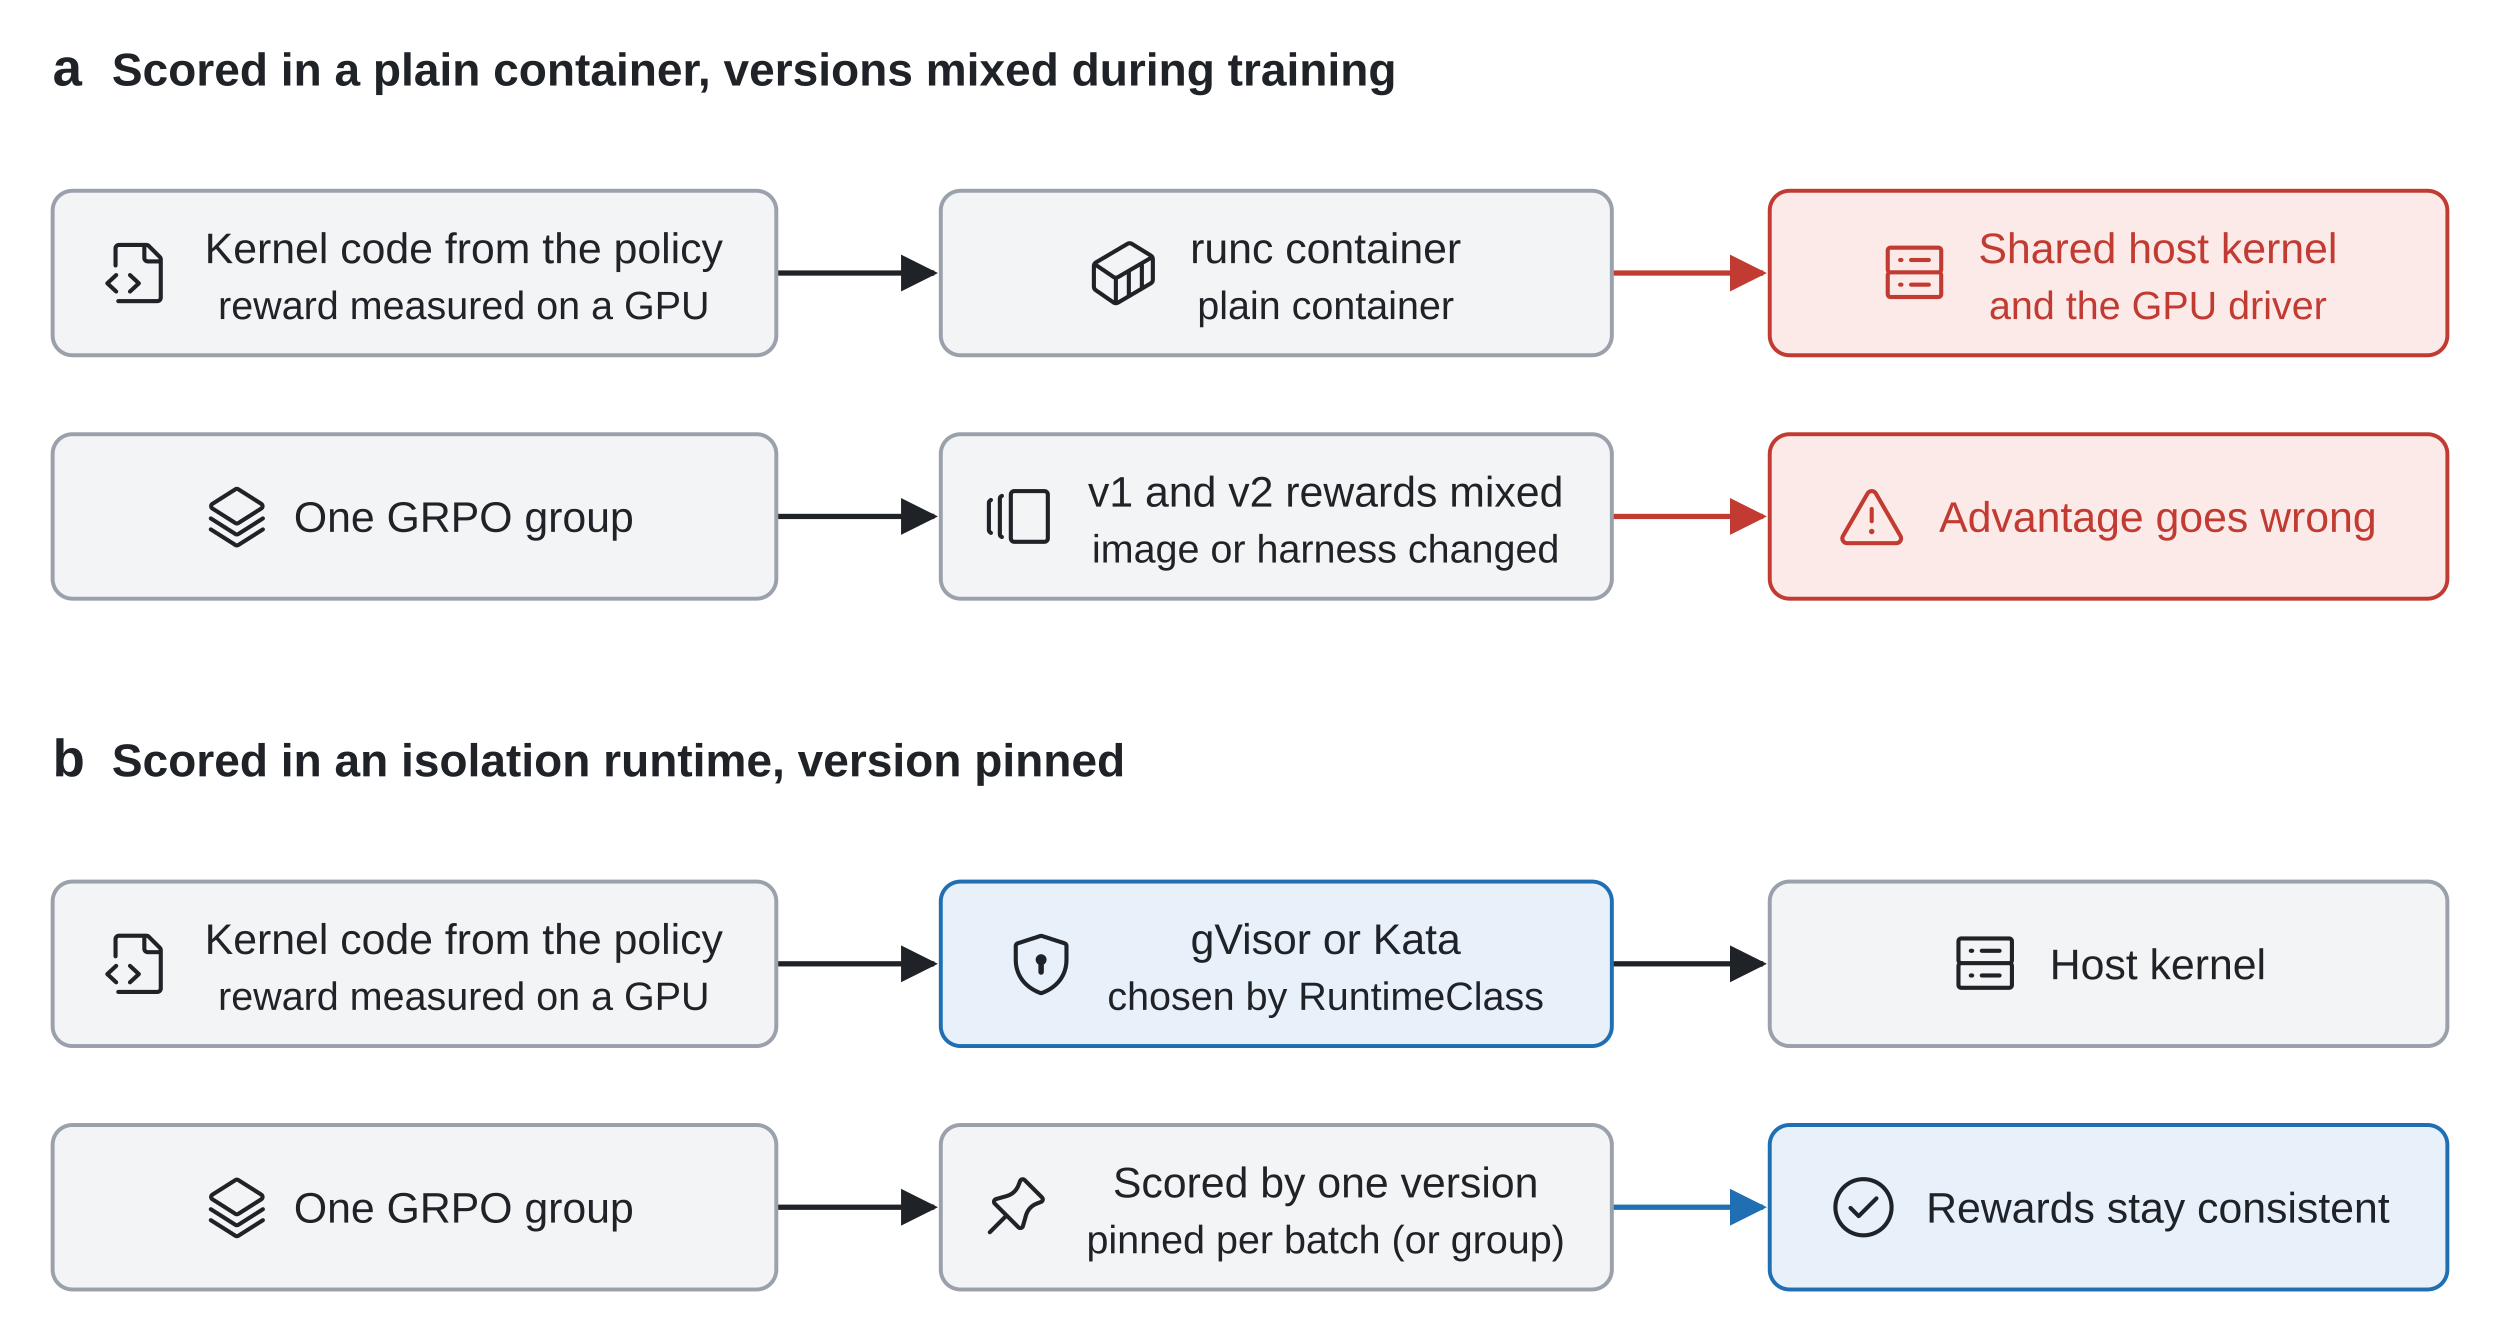
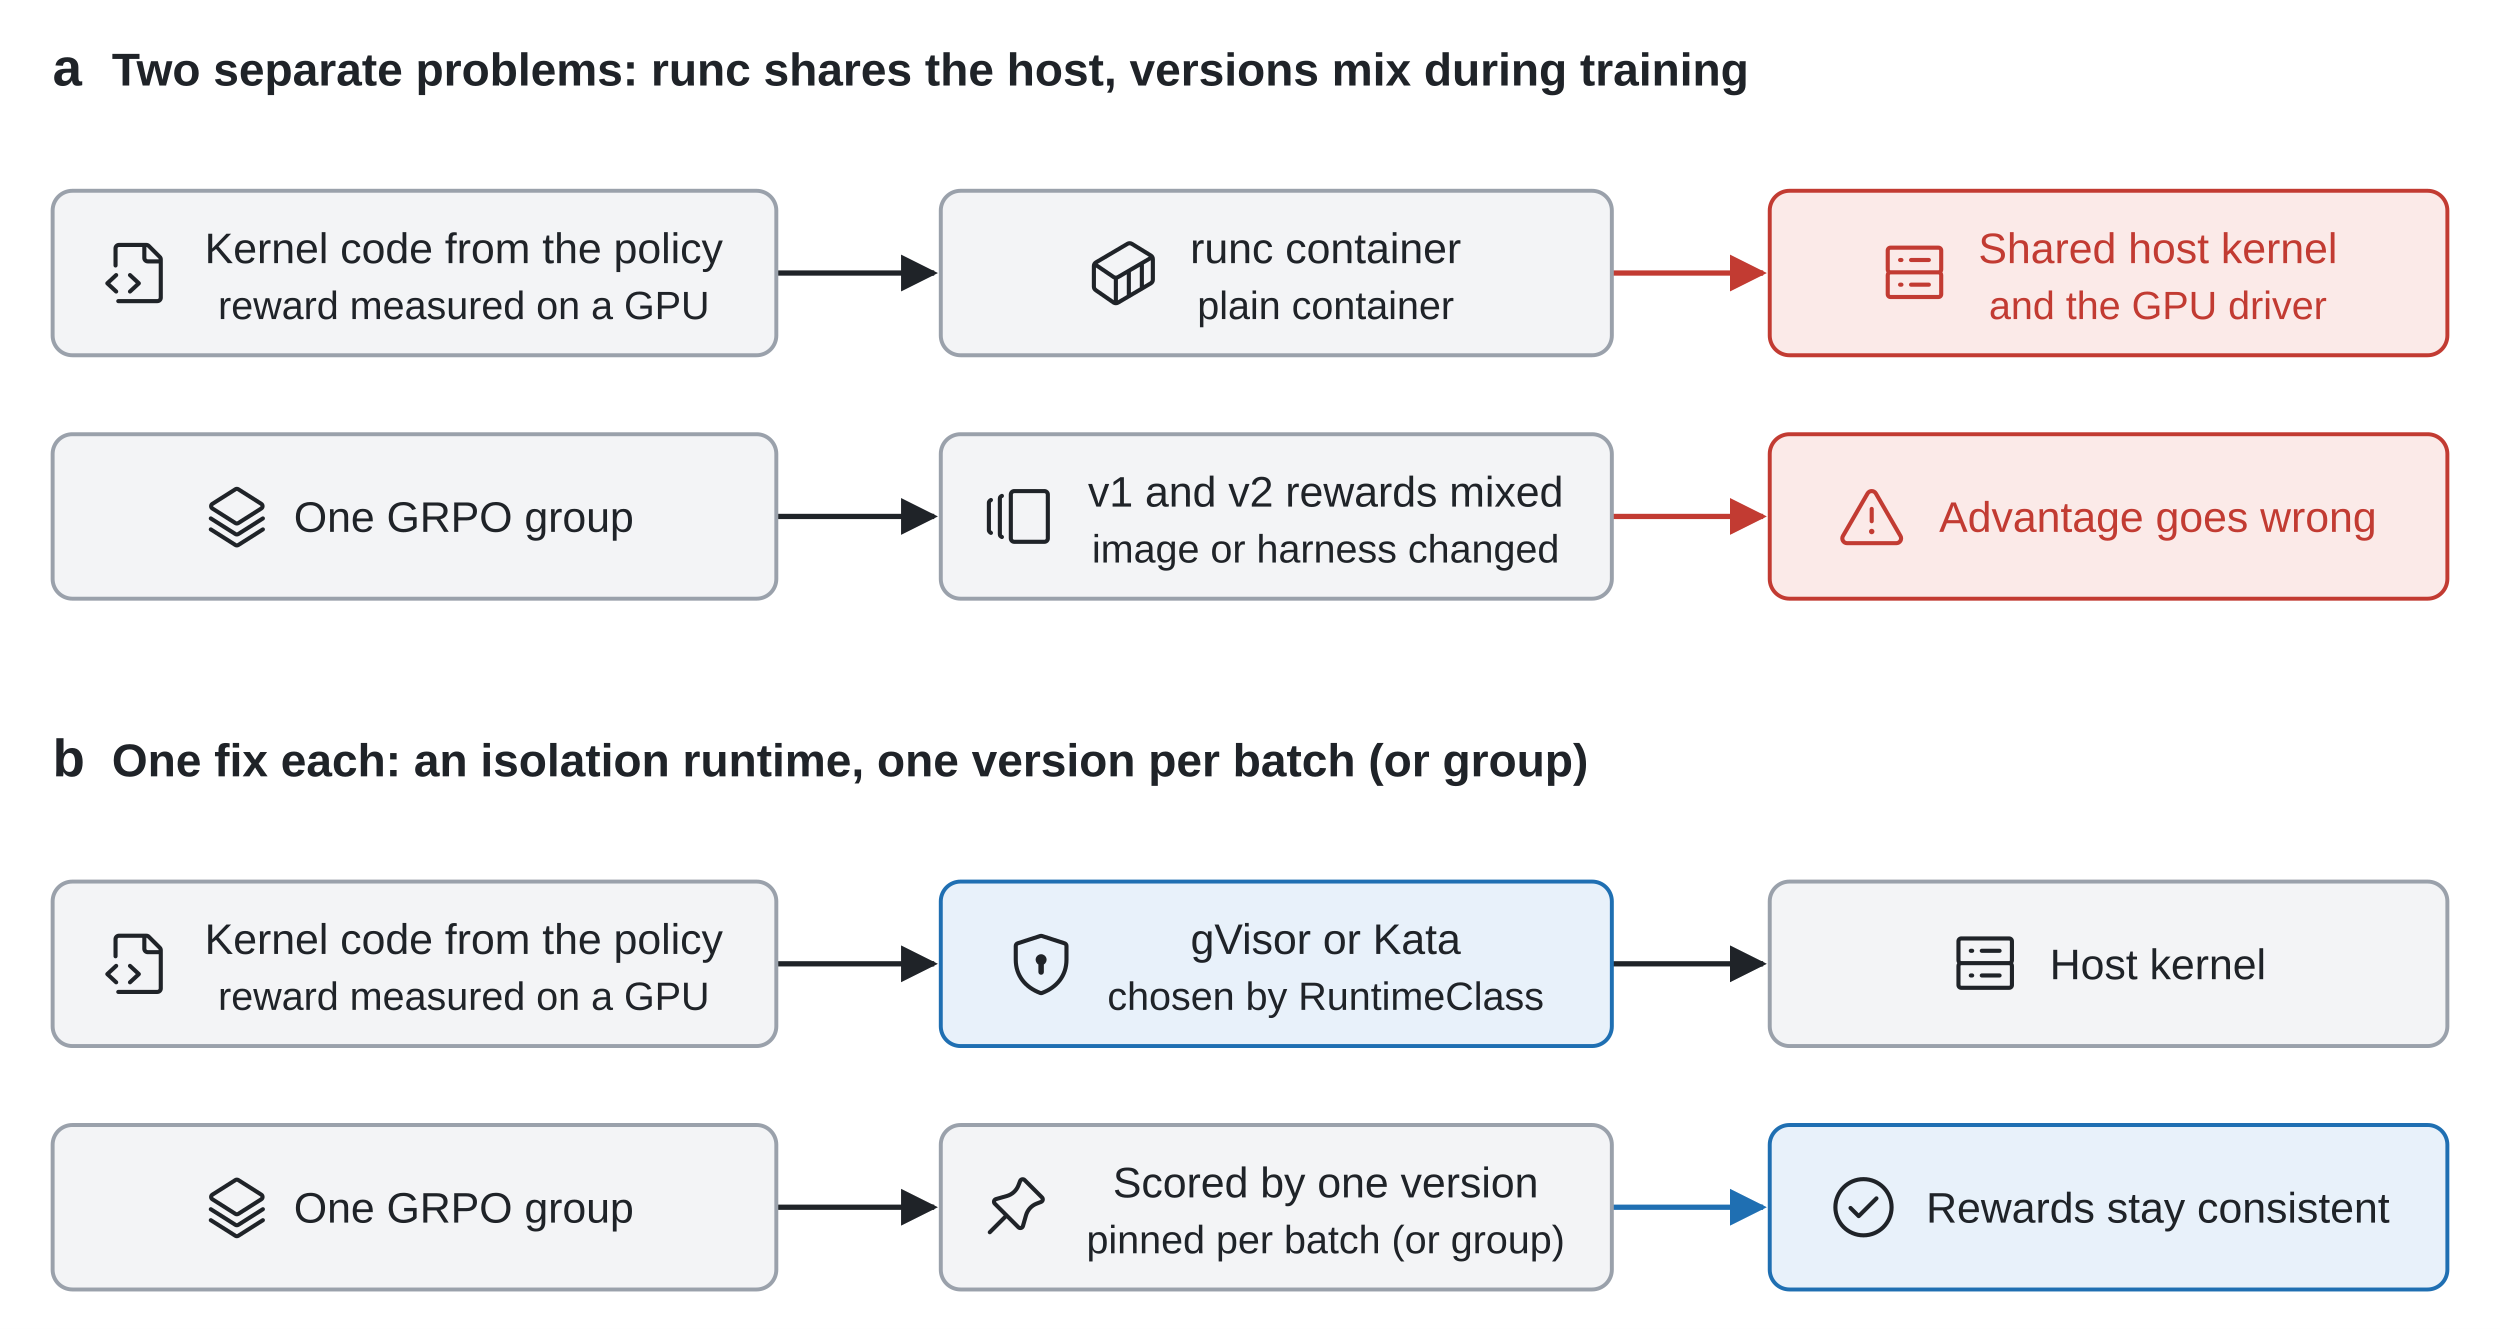
<svg xmlns="http://www.w3.org/2000/svg" width="760px" height="404px" viewBox="0 0 760 404" font-family="Pretendard, 'Apple SD Gothic Neo', 'Noto Sans KR', 'Malgun Gothic', Arial, sans-serif">
  <defs>
    <marker id="head-ink" viewBox="0 0 10 10" refX="9" refY="5" markerWidth="7" markerHeight="7" orient="auto-start-reverse">
      <path d="M0,0 L10,5 L0,10 z" fill="#1F2328" />
    </marker>
    <marker id="head-red" viewBox="0 0 10 10" refX="9" refY="5" markerWidth="7" markerHeight="7" orient="auto-start-reverse">
      <path d="M0,0 L10,5 L0,10 z" fill="#C23B32" />
    </marker>
    <marker id="head-accent" viewBox="0 0 10 10" refX="9" refY="5" markerWidth="7" markerHeight="7" orient="auto-start-reverse">
      <path d="M0,0 L10,5 L0,10 z" fill="#1F6FB2" />
    </marker>
    <marker id="head-muted" viewBox="0 0 10 10" refX="9" refY="5" markerWidth="7" markerHeight="7" orient="auto-start-reverse">
      <path d="M0,0 L10,5 L0,10 z" fill="#9AA1AB" />
    </marker>
  </defs>
  <rect width="100%" height="100%" fill="#FFFFFF" />
  <text x="16" y="26" font-size="16" font-weight="600" fill="#1F2328" text-anchor="start">a</text>
-   <text x="34" y="26" font-size="14" font-weight="600" fill="#1F2328" text-anchor="start">Scored in a plain container, versions mixed during training</text>
+   <text x="34" y="26" font-size="14" font-weight="600" fill="#1F2328" text-anchor="start">Two separate problems: runc shares the host, versions mix during training</text>
  <path d="M236,83 L284,83" fill="none" stroke="#1F2328" stroke-width="1.6" marker-end="url(#head-ink)" />
  <path d="M490,83 L536,83" fill="none" stroke="#C23B32" stroke-width="1.6" marker-end="url(#head-red)" />
  <path d="M236,157 L284,157" fill="none" stroke="#1F2328" stroke-width="1.6" marker-end="url(#head-ink)" />
  <path d="M490,157 L536,157" fill="none" stroke="#C23B32" stroke-width="1.6" marker-end="url(#head-red)" />
  <g id="n:code-a">
    <rect x="16" y="58" width="220" height="50" rx="6" fill="#F3F4F6" stroke="#9AA1AB" stroke-width="1.2" />
  </g>
  <g transform="translate(32.0,73.0) scale(0.8333333)" fill="#1F2328">
    <path d="M3 3a2 2 0 0 1 2-2h9.982a2 2 0 0 1 1.414.586l4.018 4.018A2 2 0 0 1 21 7.018V21a2 2 0 0 1-2 2H4.75a.75.75 0 0 1 0-1.5H19a.5.5 0 0 0 .5-.5V8.5h-4a2 2 0 0 1-2-2v-4H5a.5.5 0 0 0-.5.5v6.25a.75.75 0 0 1-1.5 0Zm12-.5v4a.5.5 0 0 0 .5.5h4a.5.5 0 0 0-.146-.336l-4.018-4.018A.5.5 0 0 0 15 2.5" />
    <path d="M4.53 12.24a.75.75 0 0 1-.039 1.06l-2.639 2.45 2.64 2.45a.75.75 0 1 1-1.022 1.1l-3.23-3a.75.75 0 0 1 0-1.1l3.23-3a.75.75 0 0 1 1.06.04m3.979 1.06a.75.75 0 1 1 1.02-1.1l3.231 3a.75.75 0 0 1 0 1.1l-3.23 3a.75.75 0 1 1-1.021-1.1l2.639-2.45-2.64-2.45Z" />
  </g>
  <text x="141.0" y="80.0" font-size="13" fill="#1F2328" text-anchor="middle">Kernel code from the policy</text>
  <text x="141.0" y="97.0" font-size="12" fill="#1F2328" text-anchor="middle">reward measured on a GPU</text>
  <g id="n:group-a">
    <rect x="16" y="132" width="220" height="50" rx="6" fill="#F3F4F6" stroke="#9AA1AB" stroke-width="1.2" />
  </g>
  <g transform="translate(62.0,147.0) scale(0.8333333)" fill="#1F2328">
    <path d="M11.063 1.456a1.75 1.75 0 0 1 1.874 0l8.383 5.316a1.75 1.75 0 0 1 0 2.956l-8.383 5.316a1.75 1.75 0 0 1-1.874 0L2.68 9.728a1.75 1.75 0 0 1 0-2.956Zm1.071 1.267a.25.25 0 0 0-.268 0L3.483 8.039a.25.25 0 0 0 0 .422l8.383 5.316a.25.25 0 0 0 .268 0l8.383-5.316a.25.25 0 0 0 0-.422Z" />
    <path d="M1.867 12.324a.75.75 0 0 1 1.035-.232l8.964 5.685a.25.25 0 0 0 .268 0l8.964-5.685a.75.75 0 0 1 .804 1.267l-8.965 5.685a1.75 1.75 0 0 1-1.874 0l-8.965-5.685a.75.75 0 0 1-.231-1.035" />
    <path d="M1.867 16.324a.75.75 0 0 1 1.035-.232l8.964 5.685a.25.25 0 0 0 .268 0l8.964-5.685a.75.75 0 0 1 .804 1.267l-8.965 5.685a1.75 1.75 0 0 1-1.874 0l-8.965-5.685a.75.75 0 0 1-.231-1.035" />
  </g>
  <text x="141.0" y="161.68" font-size="13" fill="#1F2328" text-anchor="middle">One GRPO group</text>
  <g id="n:runc">
    <rect x="286" y="58" width="204" height="50" rx="6" fill="#F3F4F6" stroke="#9AA1AB" stroke-width="1.2" />
  </g>
  <g transform="translate(331.5,73.0) scale(0.8333333)" fill="#1F2328">
    <path d="M13.152.682a2.25 2.25 0 0 1 2.269 0l.007.004 6.957 4.276a2.28 2.28 0 0 1 1.126 1.964v7.516c0 .81-.432 1.56-1.133 1.968l-.002.001-11.964 7.037-.004.003c-.706.41-1.578.41-2.284 0l-.026-.015-6.503-4.502a2.27 2.27 0 0 1-1.096-1.943V9.438c0-.392.1-.77.284-1.1l.003-.006.014-.026c.197-.342.48-.627.82-.827h.002L13.152.681Zm.757 1.295h-.001L2.648 8.616l6.248 4.247a.78.78 0 0 0 .758-.01h.001l11.633-6.804-6.629-4.074a.75.75 0 0 0-.75.003ZM8.517 14.33a2.3 2.3 0 0 1-.393-.18l-.023-.014-6.102-4.147v7.003c0 .275.145.528.379.664l.025.014 6.114 4.232zM18 9.709l-3.25 1.9v7.548L18 17.245Zm-7.59 4.438-.002.002a2.3 2.3 0 0 1-.391.18v7.612l3.233-1.902v-7.552Zm9.09-5.316v7.532l2.124-1.25a.78.78 0 0 0 .387-.671V7.363Z" />
  </g>
  <text x="403.0" y="80.0" font-size="13" fill="#1F2328" text-anchor="middle">runc container</text>
  <text x="403.0" y="97.0" font-size="12" fill="#1F2328" text-anchor="middle">plain container</text>
  <g id="n:kernel-a">
    <rect x="538" y="58" width="206" height="50" rx="6" fill="#FBEAE8" stroke="#C23B32" stroke-width="1.2" />
  </g>
  <g transform="translate(572.0,73.0) scale(0.8333333)" fill="#C23B32">
    <path d="M10.75 6.5a.75.75 0 0 0 0 1.5h6.5a.75.75 0 0 0 0-1.5zM6 7.25a.75.75 0 0 1 .75-.75h.5a.75.75 0 0 1 0 1.5h-.5A.75.75 0 0 1 6 7.25m4 9a.75.75 0 0 1 .75-.75h6.5a.75.75 0 0 1 0 1.5h-6.5a.75.75 0 0 1-.75-.75m-3.25-.75a.75.75 0 0 0 0 1.5h.5a.75.75 0 0 0 0-1.5z" />
    <path d="M3.25 2h17.5c.966 0 1.75.784 1.75 1.75v7c0 .372-.116.716-.314 1 .198.284.314.628.314 1v7a1.75 1.75 0 0 1-1.75 1.75H3.25a1.75 1.75 0 0 1-1.75-1.75v-7c0-.358.109-.707.314-1a1.74 1.74 0 0 1-.314-1v-7C1.5 2.784 2.284 2 3.25 2m0 10.5a.25.25 0 0 0-.25.25v7c0 .138.112.25.25.25h17.5a.25.25 0 0 0 .25-.25v-7a.25.25 0 0 0-.25-.25Zm0-1.5h17.5a.25.25 0 0 0 .25-.25v-7a.25.25 0 0 0-.25-.25H3.25a.25.25 0 0 0-.25.25v7c0 .138.112.25.25.25" />
  </g>
  <text x="656.0" y="80.0" font-size="13" fill="#C23B32" text-anchor="middle">Shared host kernel</text>
  <text x="656.0" y="97.0" font-size="12" fill="#C23B32" text-anchor="middle">and the GPU driver</text>
  <g id="n:mix">
    <rect x="286" y="132" width="204" height="50" rx="6" fill="#F3F4F6" stroke="#9AA1AB" stroke-width="1.2" />
  </g>
  <g transform="translate(300.0,147.0) scale(0.8333333)" fill="#1F2328">
    <path d="M10 22a2 2 0 0 1-2-2V4a2 2 0 0 1 2-2h11a2 2 0 0 1 2 2v16a2 2 0 0 1-2 2Zm-.5-2a.5.5 0 0 0 .5.5h11a.5.5 0 0 0 .5-.5V4a.5.5 0 0 0-.5-.5H10a.5.5 0 0 0-.5.5ZM6.17 4.165a.75.75 0 0 1-.335 1.006c-.228.114-.295.177-.315.201a.04.04 0 0 0-.008.016.4.4 0 0 0-.012.112v13c0 .07.008.102.012.112a.03.03 0 0 0 .008.016c.02.024.087.087.315.201a.749.749 0 1 1-.67 1.342c-.272-.136-.58-.315-.81-.598C4.1 19.259 4 18.893 4 18.5v-13c0-.393.1-.759.355-1.073.23-.283.538-.462.81-.598a.75.75 0 0 1 1.006.336ZM2.15 5.624a.75.75 0 0 1-.274 1.025q-.225.132-.32.245C1.5 6.96 1.5 6.99 1.5 7v10c0 .01 0 .04.056.106q.095.113.32.245a.75.75 0 0 1-.752 1.298C.73 18.421 0 17.907 0 17V7c0-.907.73-1.42 1.124-1.65a.75.75 0 0 1 1.025.274Z" />
  </g>
  <text x="403.0" y="154.0" font-size="13" fill="#1F2328" text-anchor="middle">v1 and v2 rewards mixed</text>
  <text x="403.0" y="171.0" font-size="12" fill="#1F2328" text-anchor="middle">image or harness changed</text>
  <g id="n:bad">
    <rect x="538" y="132" width="206" height="50" rx="6" fill="#FBEAE8" stroke="#C23B32" stroke-width="1.2" />
  </g>
  <g transform="translate(559.0,147.0) scale(0.8333333)" fill="#C23B32">
    <path d="M13 17.5a1 1 0 1 1-2 0 1 1 0 0 1 2 0m-.25-8.25a.75.75 0 0 0-1.5 0v4.5a.75.75 0 0 0 1.5 0z" />
    <path d="M9.836 3.244c.963-1.665 3.365-1.665 4.328 0l8.967 15.504c.963 1.667-.24 3.752-2.165 3.752H3.034c-1.926 0-3.128-2.085-2.165-3.752Zm3.03.751a1.002 1.002 0 0 0-1.732 0L2.168 19.499A1.002 1.002 0 0 0 3.034 21h17.932a1.002 1.002 0 0 0 .866-1.5L12.866 3.994Z" />
  </g>
  <text x="656.0" y="161.68" font-size="13" fill="#C23B32" text-anchor="middle">Advantage goes wrong</text>
  <text x="16" y="236" font-size="16" font-weight="600" fill="#1F2328" text-anchor="start">b</text>
-   <text x="34" y="236" font-size="14" font-weight="600" fill="#1F2328" text-anchor="start">Scored in an isolation runtime, version pinned</text>
+   <text x="34" y="236" font-size="14" font-weight="600" fill="#1F2328" text-anchor="start">One fix each: an isolation runtime, one version per batch (or group)</text>
  <path d="M236,293 L284,293" fill="none" stroke="#1F2328" stroke-width="1.6" marker-end="url(#head-ink)" />
  <path d="M490,293 L536,293" fill="none" stroke="#1F2328" stroke-width="1.6" marker-end="url(#head-ink)" />
  <path d="M236,367 L284,367" fill="none" stroke="#1F2328" stroke-width="1.6" marker-end="url(#head-ink)" />
  <path d="M490,367 L536,367" fill="none" stroke="#1F6FB2" stroke-width="1.6" marker-end="url(#head-accent)" />
  <g id="n:code-b">
    <rect x="16" y="268" width="220" height="50" rx="6" fill="#F3F4F6" stroke="#9AA1AB" stroke-width="1.2" />
  </g>
  <g transform="translate(32.0,283.0) scale(0.8333333)" fill="#1F2328">
    <path d="M3 3a2 2 0 0 1 2-2h9.982a2 2 0 0 1 1.414.586l4.018 4.018A2 2 0 0 1 21 7.018V21a2 2 0 0 1-2 2H4.75a.75.75 0 0 1 0-1.5H19a.5.5 0 0 0 .5-.5V8.5h-4a2 2 0 0 1-2-2v-4H5a.5.5 0 0 0-.5.5v6.25a.75.75 0 0 1-1.5 0Zm12-.5v4a.5.5 0 0 0 .5.5h4a.5.5 0 0 0-.146-.336l-4.018-4.018A.5.5 0 0 0 15 2.5" />
    <path d="M4.53 12.24a.75.75 0 0 1-.039 1.06l-2.639 2.45 2.64 2.45a.75.75 0 1 1-1.022 1.1l-3.23-3a.75.75 0 0 1 0-1.1l3.23-3a.75.75 0 0 1 1.06.04m3.979 1.06a.75.75 0 1 1 1.02-1.1l3.231 3a.75.75 0 0 1 0 1.1l-3.23 3a.75.75 0 1 1-1.021-1.1l2.639-2.45-2.64-2.45Z" />
  </g>
  <text x="141.0" y="290.0" font-size="13" fill="#1F2328" text-anchor="middle">Kernel code from the policy</text>
  <text x="141.0" y="307.0" font-size="12" fill="#1F2328" text-anchor="middle">reward measured on a GPU</text>
  <g id="n:group-b">
    <rect x="16" y="342" width="220" height="50" rx="6" fill="#F3F4F6" stroke="#9AA1AB" stroke-width="1.2" />
  </g>
  <g transform="translate(62.0,357.0) scale(0.8333333)" fill="#1F2328">
    <path d="M11.063 1.456a1.75 1.75 0 0 1 1.874 0l8.383 5.316a1.75 1.75 0 0 1 0 2.956l-8.383 5.316a1.75 1.75 0 0 1-1.874 0L2.68 9.728a1.75 1.75 0 0 1 0-2.956Zm1.071 1.267a.25.25 0 0 0-.268 0L3.483 8.039a.25.25 0 0 0 0 .422l8.383 5.316a.25.25 0 0 0 .268 0l8.383-5.316a.25.25 0 0 0 0-.422Z" />
    <path d="M1.867 12.324a.75.75 0 0 1 1.035-.232l8.964 5.685a.25.25 0 0 0 .268 0l8.964-5.685a.75.75 0 0 1 .804 1.267l-8.965 5.685a1.75 1.75 0 0 1-1.874 0l-8.965-5.685a.75.75 0 0 1-.231-1.035" />
    <path d="M1.867 16.324a.75.75 0 0 1 1.035-.232l8.964 5.685a.25.25 0 0 0 .268 0l8.964-5.685a.75.75 0 0 1 .804 1.267l-8.965 5.685a1.75 1.75 0 0 1-1.874 0l-8.965-5.685a.75.75 0 0 1-.231-1.035" />
  </g>
  <text x="141.0" y="371.68" font-size="13" fill="#1F2328" text-anchor="middle">One GRPO group</text>
  <g id="n:iso">
    <rect x="286" y="268" width="204" height="50" rx="6" fill="#E8F1FA" stroke="#1F6FB2" stroke-width="1.2" />
  </g>
  <g transform="translate(306.5,283.0) scale(0.8333333)" fill="#1F2328">
    <path d="M11.46 1.137a1.75 1.75 0 0 1 1.08 0l8.25 2.675A1.75 1.75 0 0 1 22 5.476V10.5c0 6.19-3.77 10.705-9.401 12.83a1.7 1.7 0 0 1-1.198 0C5.771 21.204 2 16.69 2 10.5V5.476c0-.76.49-1.43 1.21-1.664Zm.617 1.426a.25.25 0 0 0-.154 0L3.673 5.24a.25.25 0 0 0-.173.237V10.5c0 5.461 3.28 9.483 8.43 11.426a.2.2 0 0 0 .14 0c5.15-1.943 8.43-5.965 8.43-11.426V5.476a.25.25 0 0 0-.173-.237ZM13 12.232V15a1 1 0 0 1-2 0v-2.768a2 2 0 1 1 2 0" />
  </g>
  <text x="403.0" y="290.0" font-size="13" fill="#1F2328" text-anchor="middle">gVisor or Kata</text>
  <text x="403.0" y="307.0" font-size="12" fill="#1F2328" text-anchor="middle">chosen by RuntimeClass</text>
  <g id="n:kernel-b">
    <rect x="538" y="268" width="206" height="50" rx="6" fill="#F3F4F6" stroke="#9AA1AB" stroke-width="1.2" />
  </g>
  <g transform="translate(593.5,283.0) scale(0.8333333)" fill="#1F2328">
    <path d="M10.75 6.5a.75.75 0 0 0 0 1.5h6.5a.75.75 0 0 0 0-1.5zM6 7.25a.75.75 0 0 1 .75-.75h.5a.75.75 0 0 1 0 1.5h-.5A.75.75 0 0 1 6 7.25m4 9a.75.75 0 0 1 .75-.75h6.5a.75.75 0 0 1 0 1.5h-6.5a.75.75 0 0 1-.75-.75m-3.25-.75a.75.75 0 0 0 0 1.5h.5a.75.75 0 0 0 0-1.5z" />
    <path d="M3.25 2h17.5c.966 0 1.75.784 1.75 1.75v7c0 .372-.116.716-.314 1 .198.284.314.628.314 1v7a1.75 1.75 0 0 1-1.75 1.75H3.25a1.75 1.75 0 0 1-1.75-1.75v-7c0-.358.109-.707.314-1a1.74 1.74 0 0 1-.314-1v-7C1.5 2.784 2.284 2 3.25 2m0 10.5a.25.25 0 0 0-.25.25v7c0 .138.112.25.25.25h17.5a.25.25 0 0 0 .25-.25v-7a.25.25 0 0 0-.25-.25Zm0-1.5h17.5a.25.25 0 0 0 .25-.25v-7a.25.25 0 0 0-.25-.25H3.25a.25.25 0 0 0-.25.25v7c0 .138.112.25.25.25" />
  </g>
  <text x="656.0" y="297.68" font-size="13" fill="#1F2328" text-anchor="middle">Host kernel</text>
  <g id="n:pin">
    <rect x="286" y="342" width="204" height="50" rx="6" fill="#F3F4F6" stroke="#9AA1AB" stroke-width="1.2" />
  </g>
  <g transform="translate(298.5,357.0) scale(0.8333333)" fill="#1F2328">
    <path d="m16.114 1.553 6.333 6.333a1.75 1.75 0 0 1-.603 2.869l-1.63.633a5.67 5.67 0 0 0-3.395 3.725l-1.131 3.959a1.75 1.75 0 0 1-2.92.757L9 16.061l-5.595 5.594a.749.749 0 1 1-1.06-1.06L7.939 15l-3.768-3.768a1.75 1.75 0 0 1 .757-2.92l3.959-1.131a5.67 5.67 0 0 0 3.725-3.395l.633-1.63a1.75 1.75 0 0 1 2.869-.603M5.232 10.171l8.597 8.597a.25.25 0 0 0 .417-.108l1.131-3.959A7.17 7.17 0 0 1 19.67 9.99l1.63-.634a.25.25 0 0 0 .086-.409l-6.333-6.333a.25.25 0 0 0-.409.086l-.634 1.63a7.17 7.17 0 0 1-4.711 4.293L5.34 9.754a.25.25 0 0 0-.108.417" />
  </g>
  <text x="403.0" y="364.0" font-size="13" fill="#1F2328" text-anchor="middle">Scored by one version</text>
  <text x="403.0" y="381.0" font-size="12" fill="#1F2328" text-anchor="middle">pinned per batch (or group)</text>
  <g id="n:good">
    <rect x="538" y="342" width="206" height="50" rx="6" fill="#E8F1FA" stroke="#1F6FB2" stroke-width="1.2" />
  </g>
  <g transform="translate(556.5,357.0) scale(0.8333333)" fill="#1F2328">
    <path d="M17.28 9.28a.75.75 0 0 0-1.06-1.06l-5.97 5.97-2.47-2.47a.75.75 0 0 0-1.06 1.06l3 3a.75.75 0 0 0 1.06 0z" />
    <path d="M12 1c6.075 0 11 4.925 11 11s-4.925 11-11 11S1 18.075 1 12 5.925 1 12 1M2.5 12a9.5 9.5 0 0 0 9.5 9.5 9.5 9.5 0 0 0 9.5-9.5A9.5 9.5 0 0 0 12 2.5 9.5 9.5 0 0 0 2.5 12" />
  </g>
  <text x="656.0" y="371.68" font-size="13" fill="#1F2328" text-anchor="middle">Rewards stay consistent</text>
</svg>
